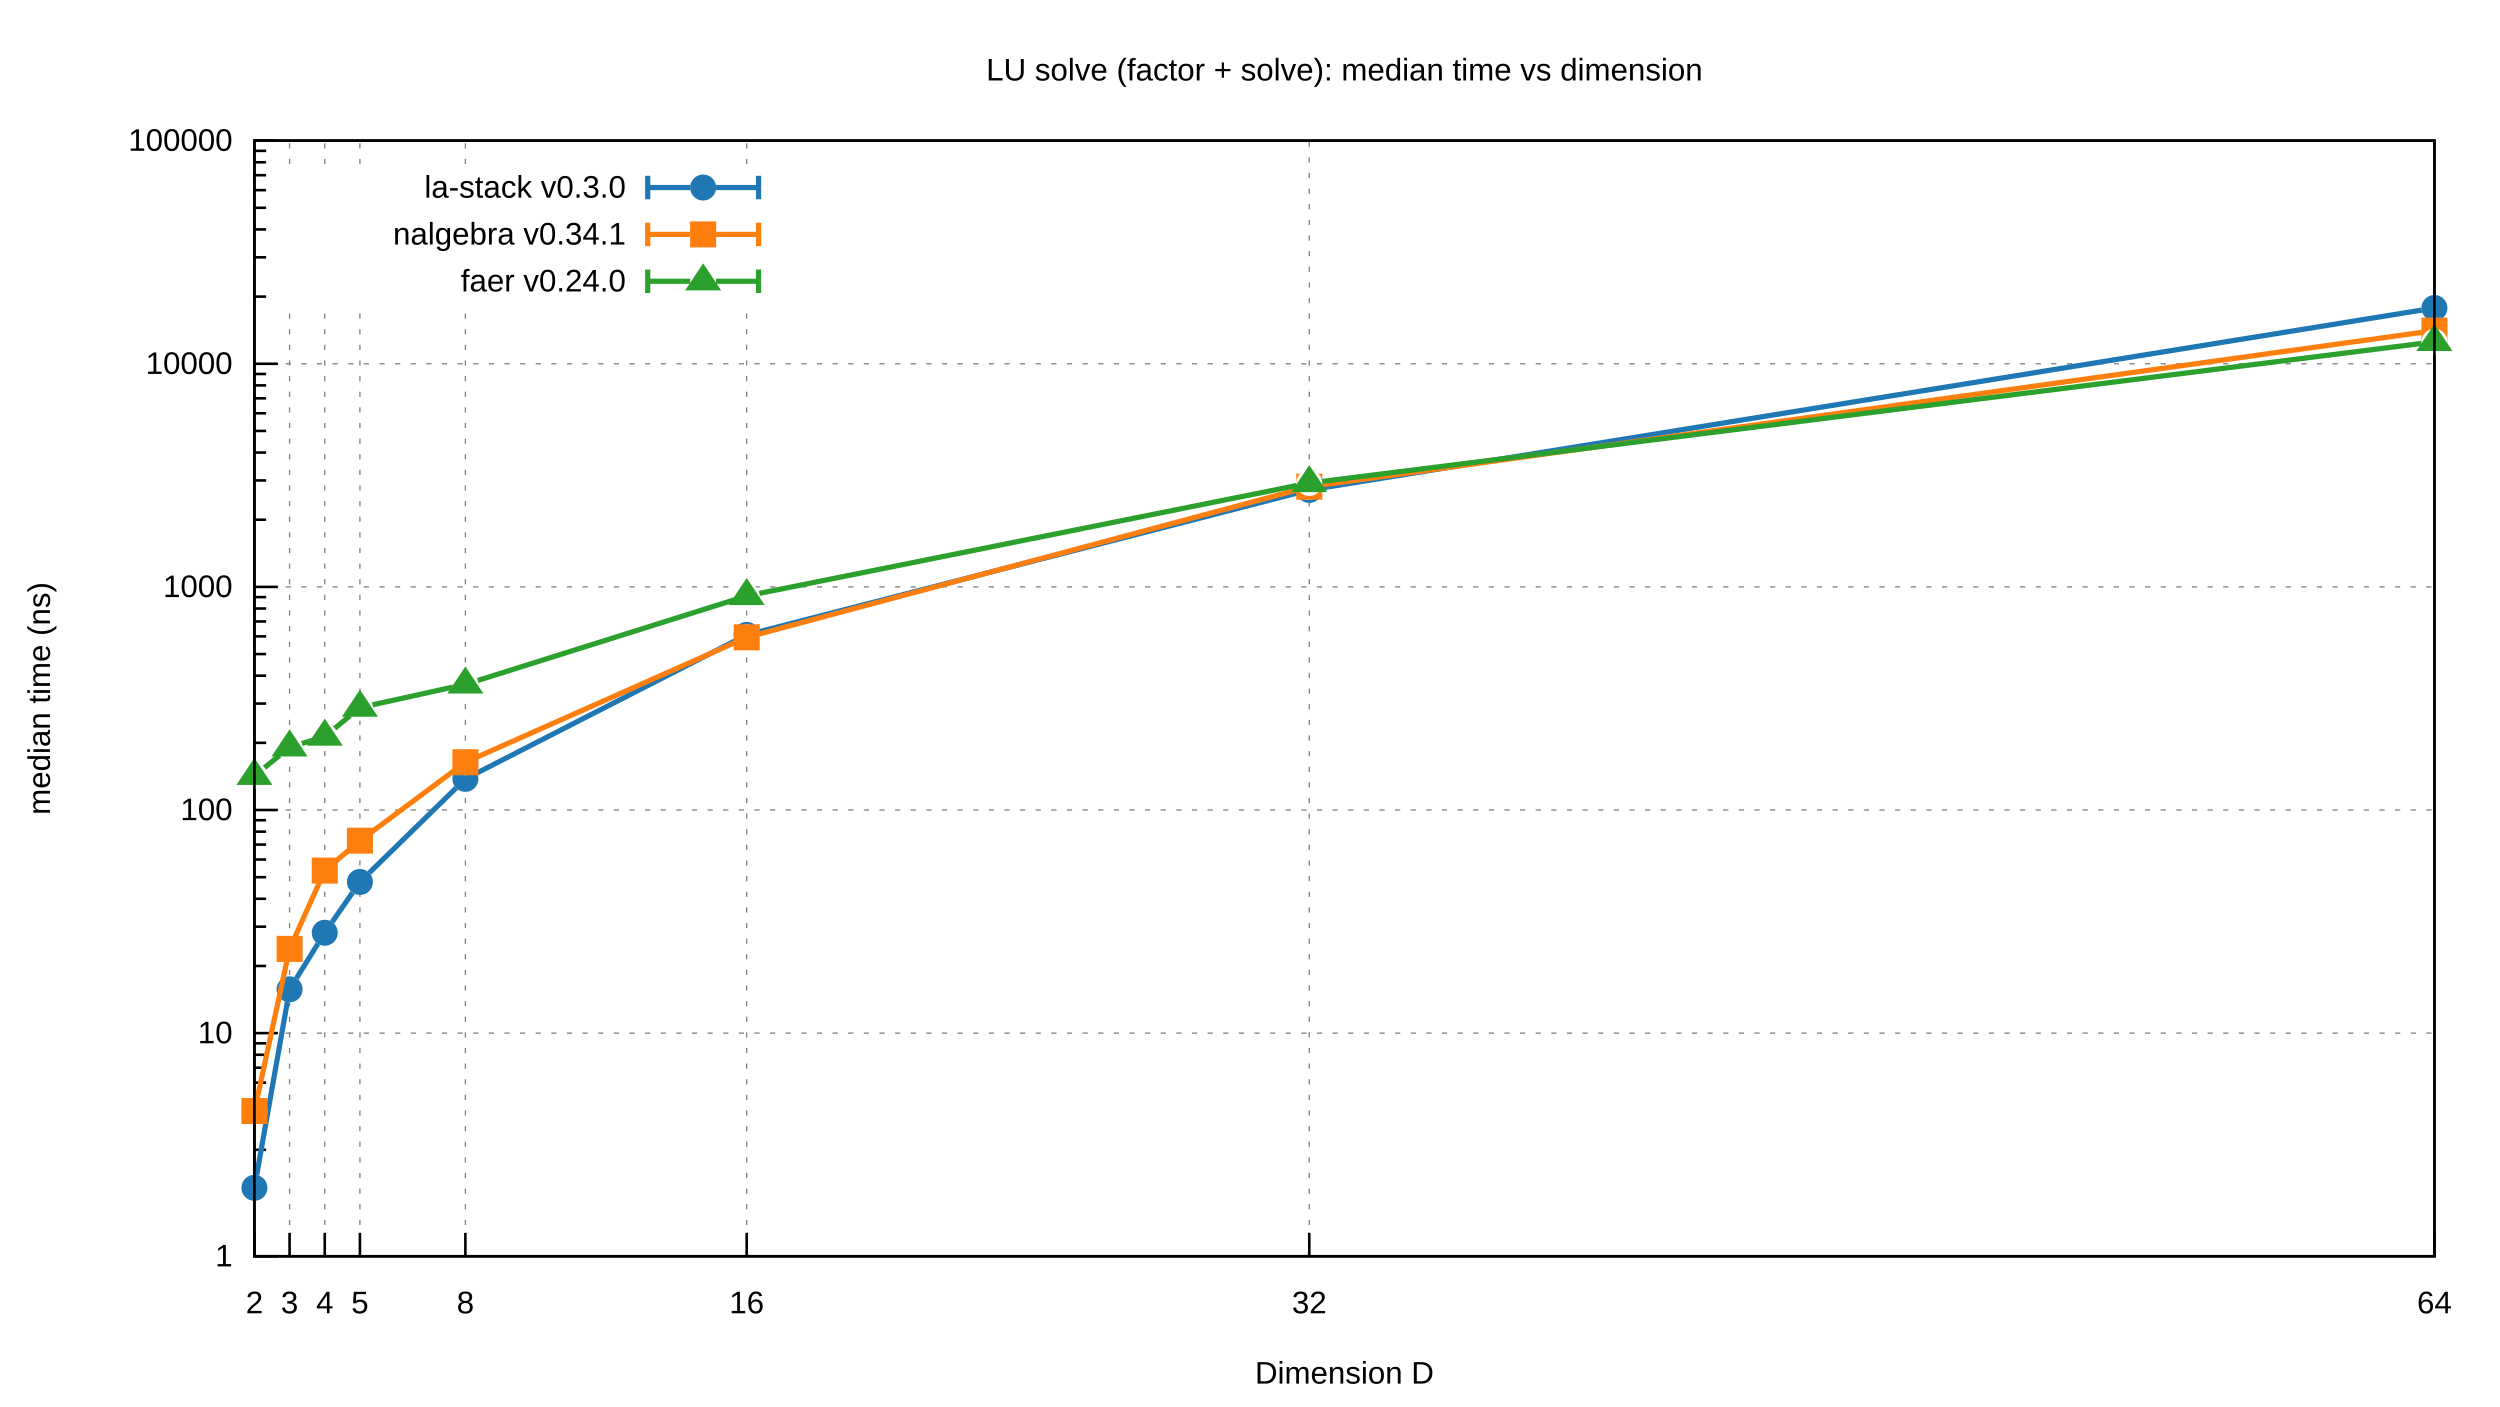
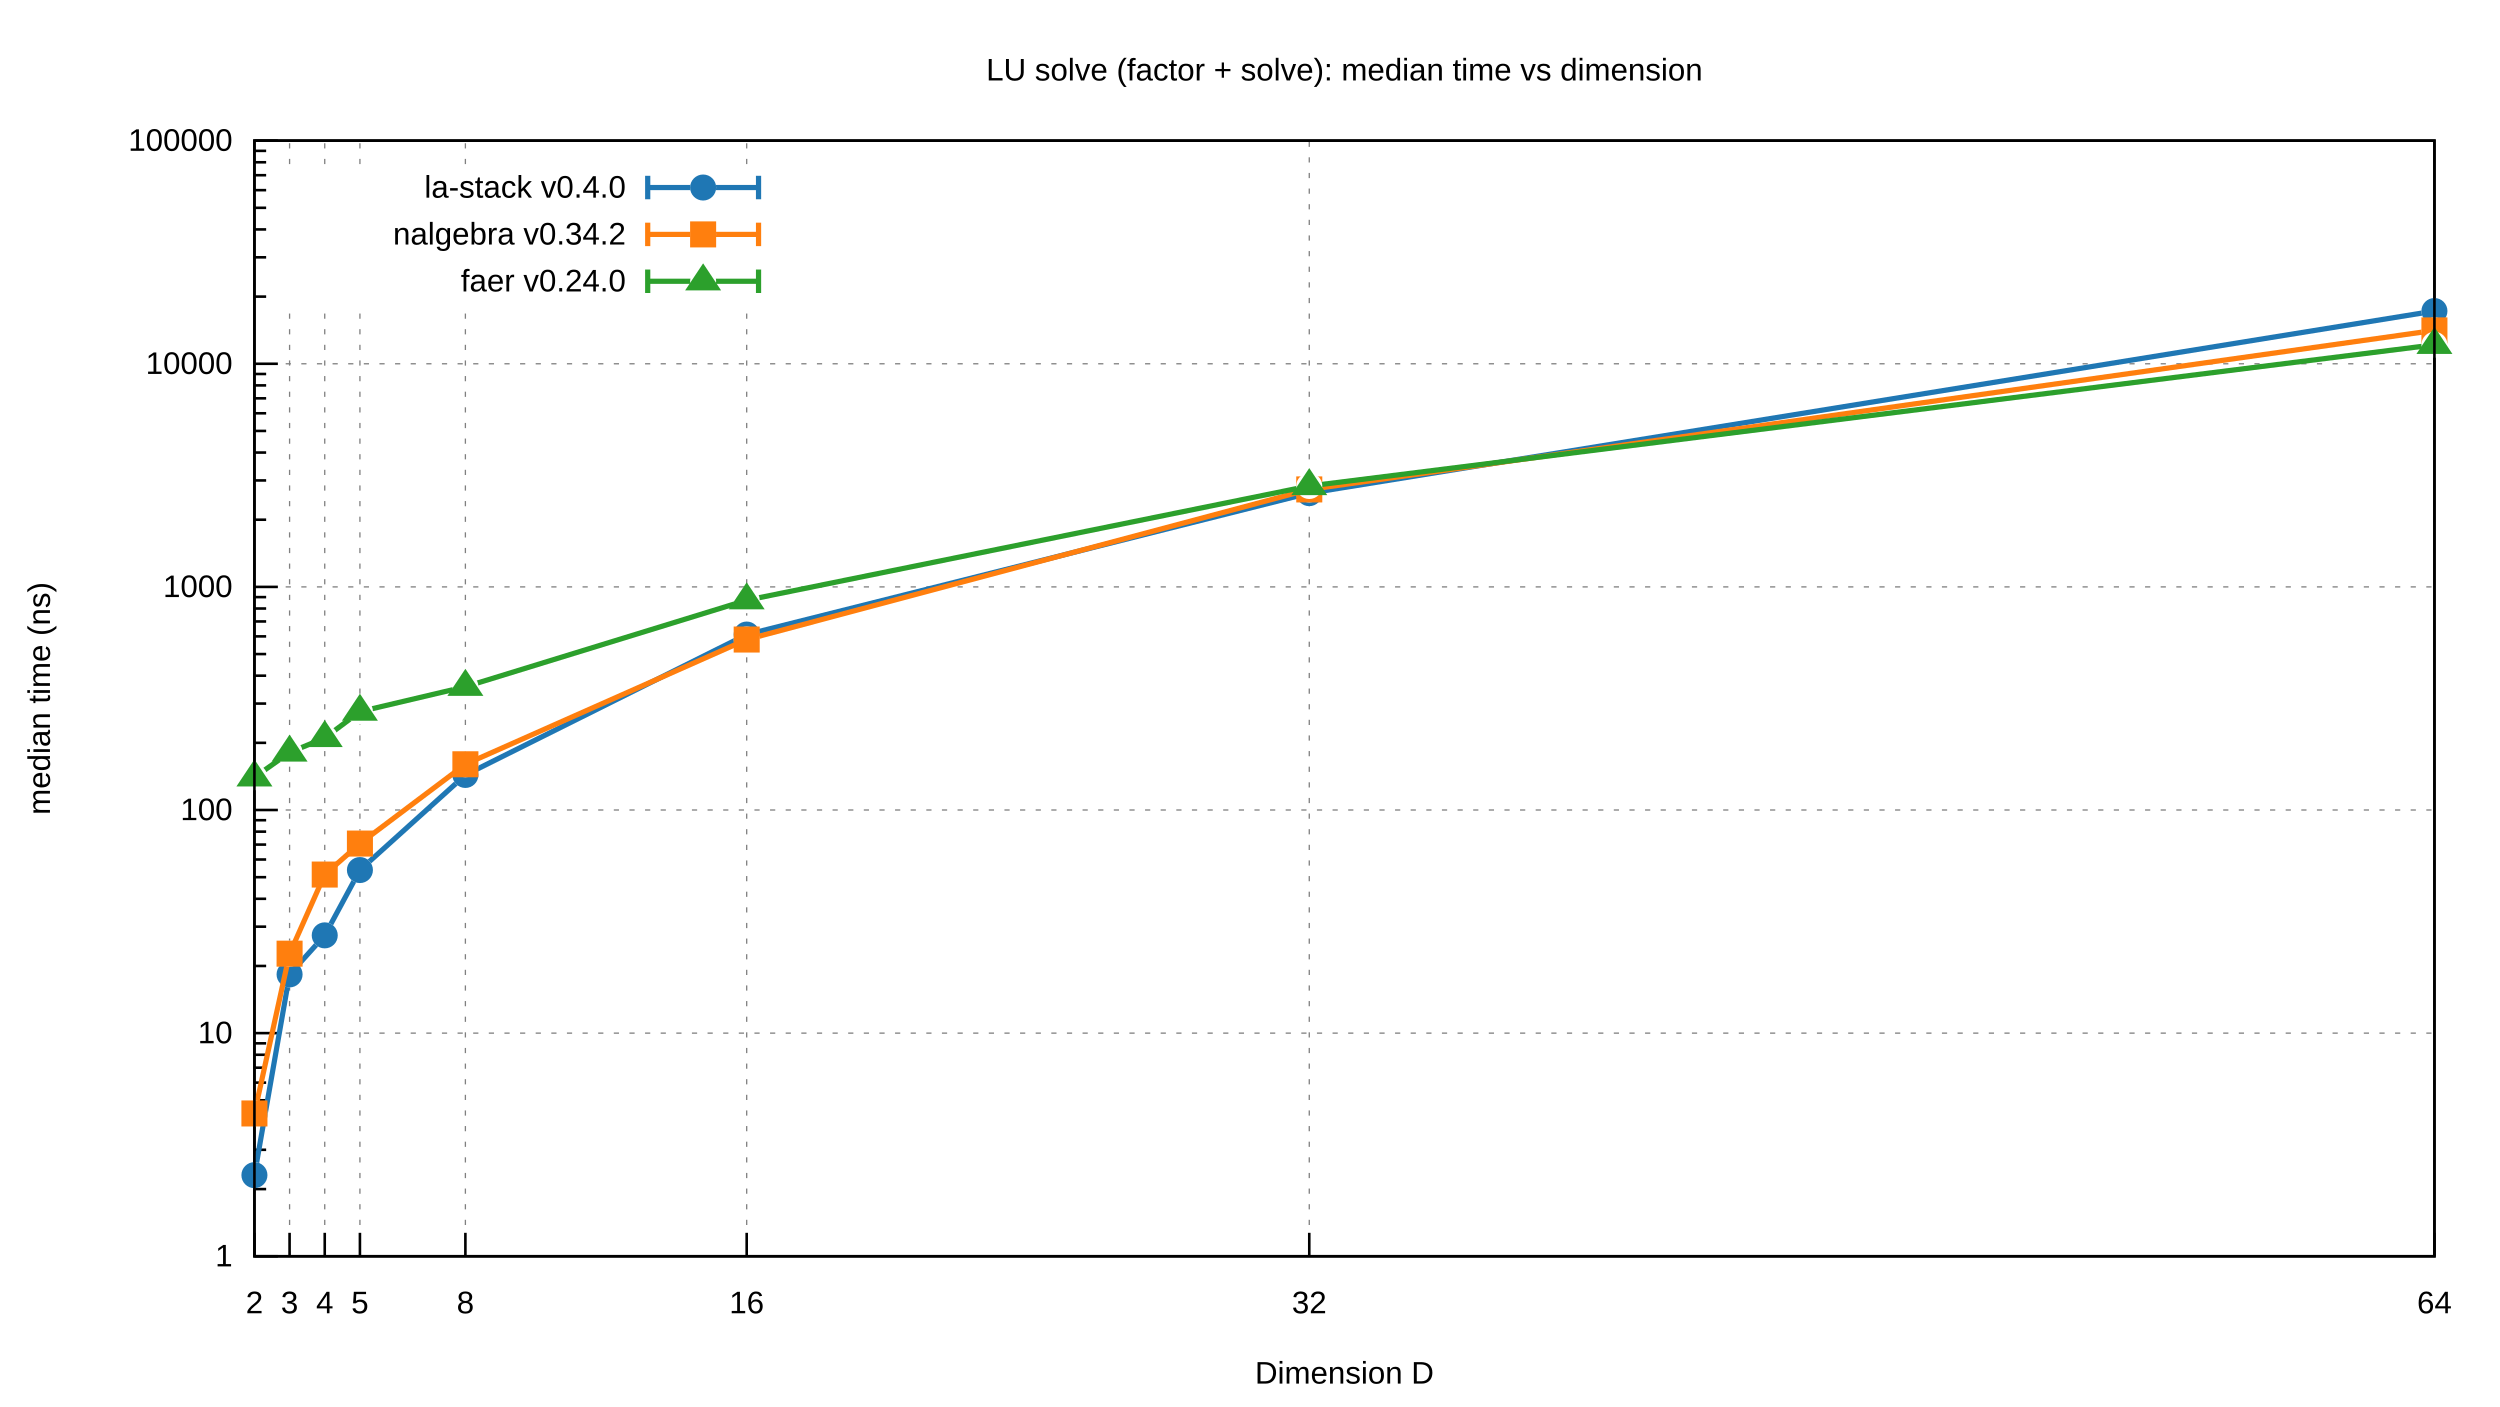
<svg xmlns="http://www.w3.org/2000/svg" xmlns:xlink="http://www.w3.org/1999/xlink" width="960" height="540" viewBox="0 0 960 540">
  <g id="gnuplot_canvas">
    <rect x="0" y="0" width="960" height="540" fill="none" />
    <defs>
      <circle id="gpDot" r="0.5" stroke-width="0.5" stroke="currentColor" />
      <path id="gpPt0" stroke-width="0.222" stroke="currentColor" d="M-1,0 h2 M0,-1 v2" />
      <path id="gpPt1" stroke-width="0.222" stroke="currentColor" d="M-1,-1 L1,1 M1,-1 L-1,1" />
      <path id="gpPt2" stroke-width="0.222" stroke="currentColor" d="M-1,0 L1,0 M0,-1 L0,1 M-1,-1 L1,1 M-1,1 L1,-1" />
      <rect id="gpPt3" stroke-width="0.222" stroke="currentColor" x="-1" y="-1" width="2" height="2" />
      <rect id="gpPt4" stroke-width="0.222" stroke="currentColor" fill="currentColor" x="-1" y="-1" width="2" height="2" />
      <circle id="gpPt5" stroke-width="0.222" stroke="currentColor" cx="0" cy="0" r="1" />
      <use xlink:href="#gpPt5" id="gpPt6" fill="currentColor" stroke="none" />
      <path id="gpPt7" stroke-width="0.222" stroke="currentColor" d="M0,-1.33 L-1.33,0.67 L1.33,0.67 z" />
      <use xlink:href="#gpPt7" id="gpPt8" fill="currentColor" stroke="none" />
      <use xlink:href="#gpPt7" id="gpPt9" stroke="currentColor" transform="rotate(180)" />
      <use xlink:href="#gpPt9" id="gpPt10" fill="currentColor" stroke="none" />
      <use xlink:href="#gpPt3" id="gpPt11" stroke="currentColor" transform="rotate(45)" />
      <use xlink:href="#gpPt11" id="gpPt12" fill="currentColor" stroke="none" />
      <path id="gpPt13" stroke-width="0.222" stroke="currentColor" d="M0,1.330 L1.265,0.411 L0.782,-1.067 L-0.782,-1.076 L-1.265,0.411 z" />
      <use xlink:href="#gpPt13" id="gpPt14" fill="currentColor" stroke="none" />
      <filter id="textbox" filterUnits="objectBoundingBox" x="0" y="0" height="1" width="1">
        <feFlood flood-color="white" flood-opacity="1" result="bgnd" />
        <feComposite in="SourceGraphic" in2="bgnd" operator="atop" />
      </filter>
      <filter id="greybox" filterUnits="objectBoundingBox" x="0" y="0" height="1" width="1">
        <feFlood flood-color="lightgrey" flood-opacity="1" result="grey" />
        <feComposite in="SourceGraphic" in2="grey" operator="atop" />
      </filter>
    </defs>
    <g fill="none" color="white" stroke="currentColor" stroke-width="1.00" stroke-linecap="butt" stroke-linejoin="miter">
</g>
    <g fill="none" color="black" stroke="currentColor" stroke-width="1.00" stroke-linecap="butt" stroke-linejoin="miter">
</g>
    <g fill="none" color="black" stroke="black" stroke-width="0.50" stroke-linecap="butt" stroke-linejoin="miter">
</g>
    <g fill="none" color="gray" stroke="currentColor" stroke-width="0.50" stroke-linecap="butt" stroke-linejoin="miter">
      <path stroke="gray" stroke-dasharray="2,4" class="gridline" d="M97.70,482.40 L934.82,482.40  " />
    </g>
    <g fill="none" color="gray" stroke="gray" stroke-width="1.00" stroke-linecap="butt" stroke-linejoin="miter">
</g>
    <g fill="none" color="black" stroke="currentColor" stroke-width="1.00" stroke-linecap="butt" stroke-linejoin="miter">
      <path stroke="black" d="M97.70,482.40 L106.70,482.40  " />
      <g transform="translate(89.31,486.30)" stroke="none" fill="black" font-family="Arial" font-size="12.00" text-anchor="end">
        <text> 1</text>
      </g>
    </g>
    <g fill="none" color="black" stroke="currentColor" stroke-width="1.00" stroke-linecap="butt" stroke-linejoin="miter">
      <path stroke="black" d="M97.70,456.61 L102.20,456.61 M97.70,441.52 L102.20,441.52 M97.70,430.82 L102.20,430.82 M97.70,422.51 L102.20,422.51   M97.70,415.73 L102.20,415.73 M97.70,409.99 L102.20,409.99 M97.70,405.03 L102.20,405.03 M97.70,400.64 L102.20,400.64    " />
    </g>
    <g fill="none" color="black" stroke="black" stroke-width="0.50" stroke-linecap="butt" stroke-linejoin="miter">
</g>
    <g fill="none" color="gray" stroke="currentColor" stroke-width="0.50" stroke-linecap="butt" stroke-linejoin="miter">
      <path stroke="gray" stroke-dasharray="2,4" class="gridline" d="M97.70,396.72 L934.82,396.72  " />
    </g>
    <g fill="none" color="gray" stroke="gray" stroke-width="1.00" stroke-linecap="butt" stroke-linejoin="miter">
</g>
    <g fill="none" color="black" stroke="currentColor" stroke-width="1.00" stroke-linecap="butt" stroke-linejoin="miter">
      <path stroke="black" d="M97.70,396.72 L106.70,396.72  " />
      <g transform="translate(89.31,400.62)" stroke="none" fill="black" font-family="Arial" font-size="12.00" text-anchor="end">
        <text> 10</text>
      </g>
    </g>
    <g fill="none" color="black" stroke="currentColor" stroke-width="1.00" stroke-linecap="butt" stroke-linejoin="miter">
      <path stroke="black" d="M97.70,370.93 L102.20,370.93 M97.70,355.84 L102.20,355.84 M97.70,345.14 L102.20,345.14 M97.70,336.84 L102.20,336.84   M97.70,330.05 L102.20,330.05 M97.70,324.32 L102.20,324.32 M97.70,319.35 L102.20,319.35 M97.70,314.96 L102.20,314.96    " />
    </g>
    <g fill="none" color="black" stroke="black" stroke-width="0.50" stroke-linecap="butt" stroke-linejoin="miter">
</g>
    <g fill="none" color="gray" stroke="currentColor" stroke-width="0.50" stroke-linecap="butt" stroke-linejoin="miter">
      <path stroke="gray" stroke-dasharray="2,4" class="gridline" d="M97.70,311.04 L934.82,311.04  " />
    </g>
    <g fill="none" color="gray" stroke="gray" stroke-width="1.00" stroke-linecap="butt" stroke-linejoin="miter">
</g>
    <g fill="none" color="black" stroke="currentColor" stroke-width="1.00" stroke-linecap="butt" stroke-linejoin="miter">
      <path stroke="black" d="M97.70,311.04 L106.70,311.04  " />
      <g transform="translate(89.31,314.94)" stroke="none" fill="black" font-family="Arial" font-size="12.00" text-anchor="end">
        <text> 100</text>
      </g>
    </g>
    <g fill="none" color="black" stroke="currentColor" stroke-width="1.00" stroke-linecap="butt" stroke-linejoin="miter">
      <path stroke="black" d="M97.70,285.25 L102.20,285.25 M97.70,270.17 L102.20,270.17 M97.70,259.46 L102.20,259.46 M97.70,251.16 L102.20,251.16   M97.70,244.37 L102.20,244.37 M97.70,238.64 L102.20,238.64 M97.70,233.67 L102.20,233.67 M97.70,229.29 L102.20,229.29    " />
    </g>
    <g fill="none" color="black" stroke="black" stroke-width="0.50" stroke-linecap="butt" stroke-linejoin="miter">
</g>
    <g fill="none" color="gray" stroke="currentColor" stroke-width="0.50" stroke-linecap="butt" stroke-linejoin="miter">
      <path stroke="gray" stroke-dasharray="2,4" class="gridline" d="M97.70,225.37 L934.82,225.37  " />
    </g>
    <g fill="none" color="gray" stroke="gray" stroke-width="1.00" stroke-linecap="butt" stroke-linejoin="miter">
</g>
    <g fill="none" color="black" stroke="currentColor" stroke-width="1.00" stroke-linecap="butt" stroke-linejoin="miter">
      <path stroke="black" d="M97.70,225.37 L106.70,225.37  " />
      <g transform="translate(89.31,229.27)" stroke="none" fill="black" font-family="Arial" font-size="12.00" text-anchor="end">
        <text> 1000</text>
      </g>
    </g>
    <g fill="none" color="black" stroke="currentColor" stroke-width="1.00" stroke-linecap="butt" stroke-linejoin="miter">
      <path stroke="black" d="M97.70,199.57 L102.20,199.57 M97.70,184.49 L102.20,184.49 M97.70,173.78 L102.20,173.78 M97.70,165.48 L102.20,165.48   M97.70,158.70 L102.20,158.70 M97.70,152.96 L102.20,152.96 M97.70,147.99 L102.20,147.99 M97.70,143.61 L102.20,143.61    " />
    </g>
    <g fill="none" color="black" stroke="black" stroke-width="0.50" stroke-linecap="butt" stroke-linejoin="miter">
</g>
    <g fill="none" color="gray" stroke="currentColor" stroke-width="0.50" stroke-linecap="butt" stroke-linejoin="miter">
      <path stroke="gray" stroke-dasharray="2,4" class="gridline" d="M97.70,139.69 L934.82,139.69  " />
    </g>
    <g fill="none" color="gray" stroke="gray" stroke-width="1.00" stroke-linecap="butt" stroke-linejoin="miter">
</g>
    <g fill="none" color="black" stroke="currentColor" stroke-width="1.00" stroke-linecap="butt" stroke-linejoin="miter">
      <path stroke="black" d="M97.70,139.69 L106.70,139.69  " />
      <g transform="translate(89.31,143.59)" stroke="none" fill="black" font-family="Arial" font-size="12.00" text-anchor="end">
        <text> 10000</text>
      </g>
    </g>
    <g fill="none" color="black" stroke="currentColor" stroke-width="1.00" stroke-linecap="butt" stroke-linejoin="miter">
      <path stroke="black" d="M97.70,113.90 L102.20,113.90 M97.70,98.81 L102.20,98.81 M97.70,88.10 L102.20,88.10 M97.70,79.80 L102.20,79.80   M97.70,73.02 L102.20,73.02 M97.70,67.28 L102.20,67.28 M97.70,62.31 L102.20,62.31 M97.70,57.93 L102.20,57.93    " />
    </g>
    <g fill="none" color="black" stroke="black" stroke-width="0.50" stroke-linecap="butt" stroke-linejoin="miter">
</g>
    <g fill="none" color="gray" stroke="currentColor" stroke-width="0.50" stroke-linecap="butt" stroke-linejoin="miter">
      <path stroke="gray" stroke-dasharray="2,4" class="gridline" d="M97.70,54.01 L934.82,54.01  " />
    </g>
    <g fill="none" color="gray" stroke="gray" stroke-width="1.00" stroke-linecap="butt" stroke-linejoin="miter">
</g>
    <g fill="none" color="black" stroke="currentColor" stroke-width="1.00" stroke-linecap="butt" stroke-linejoin="miter">
      <path stroke="black" d="M97.70,54.01 L106.70,54.01  " />
      <g transform="translate(89.31,57.91)" stroke="none" fill="black" font-family="Arial" font-size="12.00" text-anchor="end">
        <text> 100000</text>
      </g>
    </g>
    <g fill="none" color="black" stroke="currentColor" stroke-width="1.00" stroke-linecap="butt" stroke-linejoin="miter">
</g>
    <g fill="none" color="black" stroke="black" stroke-width="0.50" stroke-linecap="butt" stroke-linejoin="miter">
</g>
    <g fill="none" color="gray" stroke="currentColor" stroke-width="0.50" stroke-linecap="butt" stroke-linejoin="miter">
      <path stroke="gray" stroke-dasharray="2,4" class="gridline" d="M97.70,482.40 L97.70,54.01  " />
    </g>
    <g fill="none" color="gray" stroke="gray" stroke-width="1.00" stroke-linecap="butt" stroke-linejoin="miter">
</g>
    <g fill="none" color="black" stroke="currentColor" stroke-width="1.00" stroke-linecap="butt" stroke-linejoin="miter">
      <path stroke="black" d="M97.70,482.40 L97.70,473.40  " />
      <g transform="translate(97.70,504.30)" stroke="none" fill="black" font-family="Arial" font-size="12.00" text-anchor="middle">
        <text> 2</text>
      </g>
    </g>
    <g fill="none" color="black" stroke="currentColor" stroke-width="1.00" stroke-linecap="butt" stroke-linejoin="miter">
</g>
    <g fill="none" color="black" stroke="black" stroke-width="0.50" stroke-linecap="butt" stroke-linejoin="miter">
</g>
    <g fill="none" color="gray" stroke="currentColor" stroke-width="0.50" stroke-linecap="butt" stroke-linejoin="miter">
      <path stroke="gray" stroke-dasharray="2,4" class="gridline" d="M111.20,482.40 L111.20,117.01 M111.20,63.01 L111.20,54.01  " />
    </g>
    <g fill="none" color="gray" stroke="gray" stroke-width="1.00" stroke-linecap="butt" stroke-linejoin="miter">
</g>
    <g fill="none" color="black" stroke="currentColor" stroke-width="1.00" stroke-linecap="butt" stroke-linejoin="miter">
      <path stroke="black" d="M111.20,482.40 L111.20,473.40  " />
      <g transform="translate(111.20,504.30)" stroke="none" fill="black" font-family="Arial" font-size="12.00" text-anchor="middle">
        <text> 3</text>
      </g>
    </g>
    <g fill="none" color="black" stroke="currentColor" stroke-width="1.00" stroke-linecap="butt" stroke-linejoin="miter">
</g>
    <g fill="none" color="black" stroke="black" stroke-width="0.50" stroke-linecap="butt" stroke-linejoin="miter">
</g>
    <g fill="none" color="gray" stroke="currentColor" stroke-width="0.50" stroke-linecap="butt" stroke-linejoin="miter">
      <path stroke="gray" stroke-dasharray="2,4" class="gridline" d="M124.70,482.40 L124.70,117.01 M124.70,63.01 L124.70,54.01  " />
    </g>
    <g fill="none" color="gray" stroke="gray" stroke-width="1.00" stroke-linecap="butt" stroke-linejoin="miter">
</g>
    <g fill="none" color="black" stroke="currentColor" stroke-width="1.00" stroke-linecap="butt" stroke-linejoin="miter">
      <path stroke="black" d="M124.70,482.40 L124.70,473.40  " />
      <g transform="translate(124.70,504.30)" stroke="none" fill="black" font-family="Arial" font-size="12.00" text-anchor="middle">
        <text> 4</text>
      </g>
    </g>
    <g fill="none" color="black" stroke="currentColor" stroke-width="1.00" stroke-linecap="butt" stroke-linejoin="miter">
</g>
    <g fill="none" color="black" stroke="black" stroke-width="0.50" stroke-linecap="butt" stroke-linejoin="miter">
</g>
    <g fill="none" color="gray" stroke="currentColor" stroke-width="0.50" stroke-linecap="butt" stroke-linejoin="miter">
      <path stroke="gray" stroke-dasharray="2,4" class="gridline" d="M138.21,482.40 L138.21,117.01 M138.21,63.01 L138.21,54.01  " />
    </g>
    <g fill="none" color="gray" stroke="gray" stroke-width="1.00" stroke-linecap="butt" stroke-linejoin="miter">
</g>
    <g fill="none" color="black" stroke="currentColor" stroke-width="1.00" stroke-linecap="butt" stroke-linejoin="miter">
      <path stroke="black" d="M138.21,482.40 L138.21,473.40  " />
      <g transform="translate(138.21,504.30)" stroke="none" fill="black" font-family="Arial" font-size="12.00" text-anchor="middle">
        <text> 5</text>
      </g>
    </g>
    <g fill="none" color="black" stroke="currentColor" stroke-width="1.00" stroke-linecap="butt" stroke-linejoin="miter">
</g>
    <g fill="none" color="black" stroke="black" stroke-width="0.50" stroke-linecap="butt" stroke-linejoin="miter">
</g>
    <g fill="none" color="gray" stroke="currentColor" stroke-width="0.50" stroke-linecap="butt" stroke-linejoin="miter">
      <path stroke="gray" stroke-dasharray="2,4" class="gridline" d="M178.71,482.40 L178.71,117.01 M178.71,63.01 L178.71,54.01  " />
    </g>
    <g fill="none" color="gray" stroke="gray" stroke-width="1.00" stroke-linecap="butt" stroke-linejoin="miter">
</g>
    <g fill="none" color="black" stroke="currentColor" stroke-width="1.00" stroke-linecap="butt" stroke-linejoin="miter">
      <path stroke="black" d="M178.71,482.40 L178.71,473.40  " />
      <g transform="translate(178.71,504.30)" stroke="none" fill="black" font-family="Arial" font-size="12.00" text-anchor="middle">
        <text> 8</text>
      </g>
    </g>
    <g fill="none" color="black" stroke="currentColor" stroke-width="1.00" stroke-linecap="butt" stroke-linejoin="miter">
</g>
    <g fill="none" color="black" stroke="black" stroke-width="0.50" stroke-linecap="butt" stroke-linejoin="miter">
</g>
    <g fill="none" color="gray" stroke="currentColor" stroke-width="0.50" stroke-linecap="butt" stroke-linejoin="miter">
      <path stroke="gray" stroke-dasharray="2,4" class="gridline" d="M286.73,482.40 L286.73,117.01 M286.73,63.01 L286.73,54.01  " />
    </g>
    <g fill="none" color="gray" stroke="gray" stroke-width="1.00" stroke-linecap="butt" stroke-linejoin="miter">
</g>
    <g fill="none" color="black" stroke="currentColor" stroke-width="1.00" stroke-linecap="butt" stroke-linejoin="miter">
      <path stroke="black" d="M286.73,482.40 L286.73,473.40  " />
      <g transform="translate(286.73,504.30)" stroke="none" fill="black" font-family="Arial" font-size="12.00" text-anchor="middle">
        <text> 16</text>
      </g>
    </g>
    <g fill="none" color="black" stroke="currentColor" stroke-width="1.00" stroke-linecap="butt" stroke-linejoin="miter">
</g>
    <g fill="none" color="black" stroke="black" stroke-width="0.50" stroke-linecap="butt" stroke-linejoin="miter">
</g>
    <g fill="none" color="gray" stroke="currentColor" stroke-width="0.50" stroke-linecap="butt" stroke-linejoin="miter">
      <path stroke="gray" stroke-dasharray="2,4" class="gridline" d="M502.76,482.40 L502.76,54.01  " />
    </g>
    <g fill="none" color="gray" stroke="gray" stroke-width="1.00" stroke-linecap="butt" stroke-linejoin="miter">
</g>
    <g fill="none" color="black" stroke="currentColor" stroke-width="1.00" stroke-linecap="butt" stroke-linejoin="miter">
      <path stroke="black" d="M502.76,482.40 L502.76,473.40  " />
      <g transform="translate(502.76,504.30)" stroke="none" fill="black" font-family="Arial" font-size="12.00" text-anchor="middle">
        <text> 32</text>
      </g>
    </g>
    <g fill="none" color="black" stroke="currentColor" stroke-width="1.00" stroke-linecap="butt" stroke-linejoin="miter">
</g>
    <g fill="none" color="black" stroke="black" stroke-width="0.50" stroke-linecap="butt" stroke-linejoin="miter">
</g>
    <g fill="none" color="gray" stroke="currentColor" stroke-width="0.50" stroke-linecap="butt" stroke-linejoin="miter">
      <path stroke="gray" stroke-dasharray="2,4" class="gridline" d="M934.82,482.40 L934.82,54.01  " />
    </g>
    <g fill="none" color="gray" stroke="gray" stroke-width="1.00" stroke-linecap="butt" stroke-linejoin="miter">
</g>
    <g fill="none" color="black" stroke="currentColor" stroke-width="1.00" stroke-linecap="butt" stroke-linejoin="miter">
      <path stroke="black" d="M934.82,482.40 L934.82,473.40  " />
      <g transform="translate(934.82,504.30)" stroke="none" fill="black" font-family="Arial" font-size="12.00" text-anchor="middle">
        <text> 64</text>
      </g>
    </g>
    <g fill="none" color="black" stroke="currentColor" stroke-width="1.00" stroke-linecap="butt" stroke-linejoin="miter">
</g>
    <g fill="none" color="black" stroke="currentColor" stroke-width="1.00" stroke-linecap="butt" stroke-linejoin="miter">
      <path stroke="black" d="M97.70,54.01 L97.70,482.40 L934.82,482.40 L934.82,54.01 L97.70,54.01 Z  " />
    </g>
    <g fill="none" color="black" stroke="currentColor" stroke-width="1.00" stroke-linecap="butt" stroke-linejoin="miter">
</g>
    <g id="gnuplot_plot_1" fill="none">
      <g fill="none" color="white" stroke="black" stroke-width="2.00" stroke-linecap="butt" stroke-linejoin="miter">
</g>
      <g fill="none" color="black" stroke="currentColor" stroke-width="2.00" stroke-linecap="butt" stroke-linejoin="miter">
        <g transform="translate(240.33,75.91)" stroke="none" fill="black" font-family="Arial" font-size="12.00" text-anchor="end">
-           <text>la-stack v0.3.0</text>
+           <text>la-stack v0.4.0</text>
        </g>
      </g>
      <g fill="none" color="black" stroke="currentColor" stroke-width="2.00" stroke-linecap="butt" stroke-linejoin="miter">
-         <path stroke="rgb( 31, 119, 180)" d="M248.72,72.01 L291.28,72.01 M248.72,67.51 L248.72,76.51 M291.28,67.51 L291.28,76.51 M97.70,456.13 L111.20,379.90   L124.70,358.18 L138.21,338.67 L178.71,299.09 L286.73,243.79 L502.76,188.14 L934.82,118.28 M97.70,456.34 L97.70,455.99   M97.70,456.34 L102.20,456.34 M97.70,455.99 L102.20,455.99 M111.20,380.06 L111.20,379.54 M106.70,380.06 L115.70,380.06   M106.70,379.54 L115.70,379.54 M124.70,358.23 L124.70,358.11 M120.20,358.23 L129.20,358.23 M120.20,358.11 L129.20,358.11   M138.21,338.83 L138.21,338.52 M133.71,338.83 L142.71,338.83 M133.71,338.52 L142.71,338.52 M178.71,299.26 L178.71,298.99   M174.21,299.26 L183.21,299.26 M174.21,298.99 L183.21,298.99 M286.73,243.91 L286.73,243.61 M282.23,243.91 L291.23,243.91   M282.23,243.61 L291.23,243.61 M502.76,188.23 L502.76,188.06 M498.26,188.23 L507.26,188.23 M498.26,188.06 L507.26,188.06   M934.82,118.37 L934.82,118.19 M930.32,118.37 L934.82,118.37 M930.32,118.19 L934.82,118.19  " />
-       </g>
-       <g fill="none" color="black" stroke="currentColor" stroke-width="2.00" stroke-linecap="butt" stroke-linejoin="miter">
-         <use xlink:href="#gpPt6" transform="translate(97.70,456.13) scale(4.50)" color="white" />
-       </g>
-       <g fill="none" color="black" stroke="currentColor" stroke-width="2.00" stroke-linecap="butt" stroke-linejoin="miter">
-         <use xlink:href="#gpPt6" transform="translate(97.70,456.13) scale(4.50)" color="rgb( 31, 119, 180)" />
-         <use xlink:href="#gpPt6" transform="translate(111.20,379.90) scale(4.50)" color="white" />
-       </g>
-       <g fill="none" color="black" stroke="currentColor" stroke-width="2.00" stroke-linecap="butt" stroke-linejoin="miter">
-         <use xlink:href="#gpPt6" transform="translate(111.20,379.90) scale(4.50)" color="rgb( 31, 119, 180)" />
-         <use xlink:href="#gpPt6" transform="translate(124.70,358.18) scale(4.50)" color="white" />
-       </g>
-       <g fill="none" color="black" stroke="currentColor" stroke-width="2.00" stroke-linecap="butt" stroke-linejoin="miter">
-         <use xlink:href="#gpPt6" transform="translate(124.70,358.18) scale(4.50)" color="rgb( 31, 119, 180)" />
-         <use xlink:href="#gpPt6" transform="translate(138.21,338.67) scale(4.50)" color="white" />
-       </g>
-       <g fill="none" color="black" stroke="currentColor" stroke-width="2.00" stroke-linecap="butt" stroke-linejoin="miter">
-         <use xlink:href="#gpPt6" transform="translate(138.21,338.67) scale(4.50)" color="rgb( 31, 119, 180)" />
-         <use xlink:href="#gpPt6" transform="translate(178.71,299.09) scale(4.50)" color="white" />
-       </g>
-       <g fill="none" color="black" stroke="currentColor" stroke-width="2.00" stroke-linecap="butt" stroke-linejoin="miter">
-         <use xlink:href="#gpPt6" transform="translate(178.71,299.09) scale(4.50)" color="rgb( 31, 119, 180)" />
-         <use xlink:href="#gpPt6" transform="translate(286.73,243.79) scale(4.50)" color="white" />
-       </g>
-       <g fill="none" color="black" stroke="currentColor" stroke-width="2.00" stroke-linecap="butt" stroke-linejoin="miter">
-         <use xlink:href="#gpPt6" transform="translate(286.73,243.79) scale(4.50)" color="rgb( 31, 119, 180)" />
-         <use xlink:href="#gpPt6" transform="translate(502.76,188.14) scale(4.50)" color="white" />
-       </g>
-       <g fill="none" color="black" stroke="currentColor" stroke-width="2.00" stroke-linecap="butt" stroke-linejoin="miter">
-         <use xlink:href="#gpPt6" transform="translate(502.76,188.14) scale(4.50)" color="rgb( 31, 119, 180)" />
-         <use xlink:href="#gpPt6" transform="translate(934.82,118.28) scale(4.50)" color="white" />
-       </g>
-       <g fill="none" color="black" stroke="currentColor" stroke-width="2.00" stroke-linecap="butt" stroke-linejoin="miter">
-         <use xlink:href="#gpPt6" transform="translate(934.82,118.28) scale(4.50)" color="rgb( 31, 119, 180)" />
+         <path stroke="rgb( 31, 119, 180)" d="M248.72,72.01 L291.28,72.01 M248.72,67.51 L248.72,76.51 M291.28,67.51 L291.28,76.51 M97.70,451.26 L111.20,374.17   L124.70,359.18 L138.21,334.10 L178.71,297.58 L286.73,243.67 L502.76,189.37 L934.82,119.44 M97.70,451.35 L97.70,451.08   M97.70,451.35 L102.20,451.35 M97.70,451.08 L102.20,451.08 M111.20,374.29 L111.20,374.11 M106.70,374.29 L115.70,374.29   M106.70,374.11 L115.70,374.11 M124.70,359.20 L124.70,359.13 M120.20,359.20 L129.20,359.20 M120.20,359.13 L129.20,359.13   M138.21,334.17 L138.21,334.07 M133.71,334.17 L142.71,334.17 M133.71,334.07 L142.71,334.07 M178.71,297.71 L178.71,297.41   M174.21,297.71 L183.21,297.71 M174.21,297.41 L183.21,297.41 M286.73,243.94 L286.73,243.51 M282.23,243.94 L291.23,243.94   M282.23,243.51 L291.23,243.51 M502.76,189.43 L502.76,189.31 M498.26,189.43 L507.26,189.43 M498.26,189.31 L507.26,189.31   M934.82,119.53 L934.82,119.20 M930.32,119.53 L934.82,119.53 M930.32,119.20 L934.82,119.20  " />
+       </g>
+       <g fill="none" color="black" stroke="currentColor" stroke-width="2.00" stroke-linecap="butt" stroke-linejoin="miter">
+         <use xlink:href="#gpPt6" transform="translate(97.70,451.26) scale(4.50)" color="white" />
+       </g>
+       <g fill="none" color="black" stroke="currentColor" stroke-width="2.00" stroke-linecap="butt" stroke-linejoin="miter">
+         <use xlink:href="#gpPt6" transform="translate(97.70,451.26) scale(4.50)" color="rgb( 31, 119, 180)" />
+         <use xlink:href="#gpPt6" transform="translate(111.20,374.17) scale(4.50)" color="white" />
+       </g>
+       <g fill="none" color="black" stroke="currentColor" stroke-width="2.00" stroke-linecap="butt" stroke-linejoin="miter">
+         <use xlink:href="#gpPt6" transform="translate(111.20,374.17) scale(4.50)" color="rgb( 31, 119, 180)" />
+         <use xlink:href="#gpPt6" transform="translate(124.70,359.18) scale(4.50)" color="white" />
+       </g>
+       <g fill="none" color="black" stroke="currentColor" stroke-width="2.00" stroke-linecap="butt" stroke-linejoin="miter">
+         <use xlink:href="#gpPt6" transform="translate(124.70,359.18) scale(4.50)" color="rgb( 31, 119, 180)" />
+         <use xlink:href="#gpPt6" transform="translate(138.21,334.10) scale(4.50)" color="white" />
+       </g>
+       <g fill="none" color="black" stroke="currentColor" stroke-width="2.00" stroke-linecap="butt" stroke-linejoin="miter">
+         <use xlink:href="#gpPt6" transform="translate(138.21,334.10) scale(4.50)" color="rgb( 31, 119, 180)" />
+         <use xlink:href="#gpPt6" transform="translate(178.71,297.58) scale(4.50)" color="white" />
+       </g>
+       <g fill="none" color="black" stroke="currentColor" stroke-width="2.00" stroke-linecap="butt" stroke-linejoin="miter">
+         <use xlink:href="#gpPt6" transform="translate(178.71,297.58) scale(4.50)" color="rgb( 31, 119, 180)" />
+         <use xlink:href="#gpPt6" transform="translate(286.73,243.67) scale(4.50)" color="white" />
+       </g>
+       <g fill="none" color="black" stroke="currentColor" stroke-width="2.00" stroke-linecap="butt" stroke-linejoin="miter">
+         <use xlink:href="#gpPt6" transform="translate(286.73,243.67) scale(4.50)" color="rgb( 31, 119, 180)" />
+         <use xlink:href="#gpPt6" transform="translate(502.76,189.37) scale(4.50)" color="white" />
+       </g>
+       <g fill="none" color="black" stroke="currentColor" stroke-width="2.00" stroke-linecap="butt" stroke-linejoin="miter">
+         <use xlink:href="#gpPt6" transform="translate(502.76,189.37) scale(4.50)" color="rgb( 31, 119, 180)" />
+         <use xlink:href="#gpPt6" transform="translate(934.82,119.44) scale(4.50)" color="white" />
+       </g>
+       <g fill="none" color="black" stroke="currentColor" stroke-width="2.00" stroke-linecap="butt" stroke-linejoin="miter">
+         <use xlink:href="#gpPt6" transform="translate(934.82,119.44) scale(4.50)" color="rgb( 31, 119, 180)" />
        <use xlink:href="#gpPt6" transform="translate(270.00,72.01) scale(4.50)" color="white" />
      </g>
      <g fill="none" color="black" stroke="currentColor" stroke-width="2.00" stroke-linecap="butt" stroke-linejoin="miter">
        <use xlink:href="#gpPt6" transform="translate(270.00,72.01) scale(4.50)" color="rgb( 31, 119, 180)" />
      </g>
    </g>
    <g id="gnuplot_plot_2" fill="none">
      <g fill="none" color="black" stroke="currentColor" stroke-width="2.00" stroke-linecap="butt" stroke-linejoin="miter">
        <g transform="translate(240.33,93.91)" stroke="none" fill="black" font-family="Arial" font-size="12.00" text-anchor="end">
-           <text>nalgebra v0.34.1</text>
+           <text>nalgebra v0.34.2</text>
        </g>
      </g>
      <g fill="none" color="black" stroke="currentColor" stroke-width="2.00" stroke-linecap="butt" stroke-linejoin="miter">
-         <path stroke="rgb(255, 127,  14)" d="M248.72,90.01 L291.28,90.01 M248.72,85.51 L248.72,94.51 M291.28,85.51 L291.28,94.51 M97.70,426.63 L111.20,364.37   L124.70,334.31 L138.21,322.82 L178.71,292.70 L286.73,244.74 L502.76,186.89 L934.82,126.95 M97.70,426.69 L97.70,426.54   M97.70,426.69 L102.20,426.69 M97.70,426.54 L102.20,426.54 M111.20,364.62 L111.20,364.01 M106.70,364.62 L115.70,364.62   M106.70,364.01 L115.70,364.01 M124.70,334.42 L124.70,334.12 M120.20,334.42 L129.20,334.42 M120.20,334.12 L129.20,334.12   M138.21,322.90 L138.21,322.72 M133.71,322.90 L142.71,322.90 M133.71,322.72 L142.71,322.72 M178.71,293.03 L178.71,292.29   M174.21,293.03 L183.21,293.03 M174.21,292.29 L183.21,292.29 M286.73,244.81 L286.73,244.61 M282.23,244.81 L291.23,244.81   M282.23,244.61 L291.23,244.61 M502.76,186.95 L502.76,186.80 M498.26,186.95 L507.26,186.95 M498.26,186.80 L507.26,186.80   M934.82,127.05 L934.82,126.88 M930.32,127.05 L934.82,127.05 M930.32,126.88 L934.82,126.88  " />
-       </g>
-       <g fill="none" color="black" stroke="currentColor" stroke-width="2.00" stroke-linecap="butt" stroke-linejoin="miter">
-         <use xlink:href="#gpPt6" transform="translate(97.70,426.63) scale(4.50)" color="white" />
-       </g>
-       <g fill="none" color="black" stroke="currentColor" stroke-width="2.00" stroke-linecap="butt" stroke-linejoin="miter">
-         <use xlink:href="#gpPt4" transform="translate(97.70,426.63) scale(4.50)" color="rgb(255, 127,  14)" />
-         <use xlink:href="#gpPt6" transform="translate(111.20,364.37) scale(4.50)" color="white" />
-       </g>
-       <g fill="none" color="black" stroke="currentColor" stroke-width="2.00" stroke-linecap="butt" stroke-linejoin="miter">
-         <use xlink:href="#gpPt4" transform="translate(111.20,364.37) scale(4.50)" color="rgb(255, 127,  14)" />
-         <use xlink:href="#gpPt6" transform="translate(124.70,334.31) scale(4.50)" color="white" />
-       </g>
-       <g fill="none" color="black" stroke="currentColor" stroke-width="2.00" stroke-linecap="butt" stroke-linejoin="miter">
-         <use xlink:href="#gpPt4" transform="translate(124.70,334.31) scale(4.50)" color="rgb(255, 127,  14)" />
-         <use xlink:href="#gpPt6" transform="translate(138.21,322.82) scale(4.50)" color="white" />
-       </g>
-       <g fill="none" color="black" stroke="currentColor" stroke-width="2.00" stroke-linecap="butt" stroke-linejoin="miter">
-         <use xlink:href="#gpPt4" transform="translate(138.21,322.82) scale(4.50)" color="rgb(255, 127,  14)" />
-         <use xlink:href="#gpPt6" transform="translate(178.71,292.70) scale(4.50)" color="white" />
-       </g>
-       <g fill="none" color="black" stroke="currentColor" stroke-width="2.00" stroke-linecap="butt" stroke-linejoin="miter">
-         <use xlink:href="#gpPt4" transform="translate(178.71,292.70) scale(4.50)" color="rgb(255, 127,  14)" />
-         <use xlink:href="#gpPt6" transform="translate(286.73,244.74) scale(4.50)" color="white" />
-       </g>
-       <g fill="none" color="black" stroke="currentColor" stroke-width="2.00" stroke-linecap="butt" stroke-linejoin="miter">
-         <use xlink:href="#gpPt4" transform="translate(286.73,244.74) scale(4.50)" color="rgb(255, 127,  14)" />
-         <use xlink:href="#gpPt6" transform="translate(502.76,186.89) scale(4.50)" color="white" />
-       </g>
-       <g fill="none" color="black" stroke="currentColor" stroke-width="2.00" stroke-linecap="butt" stroke-linejoin="miter">
-         <use xlink:href="#gpPt4" transform="translate(502.76,186.89) scale(4.50)" color="rgb(255, 127,  14)" />
-         <use xlink:href="#gpPt6" transform="translate(934.82,126.95) scale(4.50)" color="white" />
-       </g>
-       <g fill="none" color="black" stroke="currentColor" stroke-width="2.00" stroke-linecap="butt" stroke-linejoin="miter">
-         <use xlink:href="#gpPt4" transform="translate(934.82,126.95) scale(4.50)" color="rgb(255, 127,  14)" />
+         <path stroke="rgb(255, 127,  14)" d="M248.72,90.01 L291.28,90.01 M248.72,85.51 L248.72,94.51 M291.28,85.51 L291.28,94.51 M97.70,427.57 L111.20,366.21   L124.70,335.83 L138.21,323.93 L178.71,293.48 L286.73,245.58 L502.76,187.94 L934.82,126.87 M97.70,427.63 L97.70,427.53   M97.70,427.63 L102.20,427.63 M97.70,427.53 L102.20,427.53 M111.20,366.44 L111.20,365.87 M106.70,366.44 L115.70,366.44   M106.70,365.87 L115.70,365.87 M124.70,335.88 L124.70,335.75 M120.20,335.88 L129.20,335.88 M120.20,335.75 L129.20,335.75   M138.21,324.01 L138.21,323.89 M133.71,324.01 L142.71,324.01 M133.71,323.89 L142.71,323.89 M178.71,294.08 L178.71,292.98   M174.21,294.08 L183.21,294.08 M174.21,292.98 L183.21,292.98 M286.73,245.72 L286.73,245.56 M282.23,245.72 L291.23,245.72   M282.23,245.56 L291.23,245.56 M502.76,187.96 L502.76,187.89 M498.26,187.96 L507.26,187.96 M498.26,187.89 L507.26,187.89   M934.82,127.26 L934.82,126.74 M930.32,127.26 L934.82,127.26 M930.32,126.74 L934.82,126.74  " />
+       </g>
+       <g fill="none" color="black" stroke="currentColor" stroke-width="2.00" stroke-linecap="butt" stroke-linejoin="miter">
+         <use xlink:href="#gpPt6" transform="translate(97.70,427.57) scale(4.50)" color="white" />
+       </g>
+       <g fill="none" color="black" stroke="currentColor" stroke-width="2.00" stroke-linecap="butt" stroke-linejoin="miter">
+         <use xlink:href="#gpPt4" transform="translate(97.70,427.57) scale(4.50)" color="rgb(255, 127,  14)" />
+         <use xlink:href="#gpPt6" transform="translate(111.20,366.21) scale(4.50)" color="white" />
+       </g>
+       <g fill="none" color="black" stroke="currentColor" stroke-width="2.00" stroke-linecap="butt" stroke-linejoin="miter">
+         <use xlink:href="#gpPt4" transform="translate(111.20,366.21) scale(4.50)" color="rgb(255, 127,  14)" />
+         <use xlink:href="#gpPt6" transform="translate(124.70,335.83) scale(4.50)" color="white" />
+       </g>
+       <g fill="none" color="black" stroke="currentColor" stroke-width="2.00" stroke-linecap="butt" stroke-linejoin="miter">
+         <use xlink:href="#gpPt4" transform="translate(124.70,335.83) scale(4.50)" color="rgb(255, 127,  14)" />
+         <use xlink:href="#gpPt6" transform="translate(138.21,323.93) scale(4.50)" color="white" />
+       </g>
+       <g fill="none" color="black" stroke="currentColor" stroke-width="2.00" stroke-linecap="butt" stroke-linejoin="miter">
+         <use xlink:href="#gpPt4" transform="translate(138.21,323.93) scale(4.50)" color="rgb(255, 127,  14)" />
+         <use xlink:href="#gpPt6" transform="translate(178.71,293.48) scale(4.50)" color="white" />
+       </g>
+       <g fill="none" color="black" stroke="currentColor" stroke-width="2.00" stroke-linecap="butt" stroke-linejoin="miter">
+         <use xlink:href="#gpPt4" transform="translate(178.71,293.48) scale(4.50)" color="rgb(255, 127,  14)" />
+         <use xlink:href="#gpPt6" transform="translate(286.73,245.58) scale(4.50)" color="white" />
+       </g>
+       <g fill="none" color="black" stroke="currentColor" stroke-width="2.00" stroke-linecap="butt" stroke-linejoin="miter">
+         <use xlink:href="#gpPt4" transform="translate(286.73,245.58) scale(4.50)" color="rgb(255, 127,  14)" />
+         <use xlink:href="#gpPt6" transform="translate(502.76,187.94) scale(4.50)" color="white" />
+       </g>
+       <g fill="none" color="black" stroke="currentColor" stroke-width="2.00" stroke-linecap="butt" stroke-linejoin="miter">
+         <use xlink:href="#gpPt4" transform="translate(502.76,187.94) scale(4.50)" color="rgb(255, 127,  14)" />
+         <use xlink:href="#gpPt6" transform="translate(934.82,126.87) scale(4.50)" color="white" />
+       </g>
+       <g fill="none" color="black" stroke="currentColor" stroke-width="2.00" stroke-linecap="butt" stroke-linejoin="miter">
+         <use xlink:href="#gpPt4" transform="translate(934.82,126.87) scale(4.50)" color="rgb(255, 127,  14)" />
        <use xlink:href="#gpPt6" transform="translate(270.00,90.01) scale(4.50)" color="white" />
      </g>
      <g fill="none" color="black" stroke="currentColor" stroke-width="2.00" stroke-linecap="butt" stroke-linejoin="miter">
        <use xlink:href="#gpPt4" transform="translate(270.00,90.01) scale(4.50)" color="rgb(255, 127,  14)" />
      </g>
    </g>
    <g id="gnuplot_plot_3" fill="none">
      <g fill="none" color="black" stroke="currentColor" stroke-width="2.00" stroke-linecap="butt" stroke-linejoin="miter">
        <g transform="translate(240.33,111.91)" stroke="none" fill="black" font-family="Arial" font-size="12.00" text-anchor="end">
          <text>faer v0.24.0</text>
        </g>
      </g>
      <g fill="none" color="black" stroke="currentColor" stroke-width="2.00" stroke-linecap="butt" stroke-linejoin="miter">
-         <path stroke="rgb( 44, 160,  44)" d="M248.72,108.01 L291.28,108.01 M248.72,103.51 L248.72,112.51 M291.28,103.51 L291.28,112.51 M97.70,297.90 L111.20,286.96   L124.70,282.82 L138.21,271.71 L178.71,262.79 L286.73,228.83 L502.76,185.47 L934.82,131.26 M97.70,298.04 L97.70,297.68   M97.70,298.04 L102.20,298.04 M97.70,297.68 L102.20,297.68 M111.20,287.23 L111.20,286.77 M106.70,287.23 L115.70,287.23   M106.70,286.77 L115.70,286.77 M124.70,283.02 L124.70,282.65 M120.20,283.02 L129.20,283.02 M120.20,282.65 L129.20,282.65   M138.21,271.86 L138.21,271.40 M133.71,271.86 L142.71,271.86 M133.71,271.40 L142.71,271.40 M178.71,262.91 L178.71,262.69   M174.21,262.91 L183.21,262.91 M174.21,262.69 L183.21,262.69 M286.73,228.95 L286.73,228.65 M282.23,228.95 L291.23,228.95   M282.23,228.65 L291.23,228.65 M502.76,185.50 L502.76,185.38 M498.26,185.50 L507.26,185.50 M498.26,185.38 L507.26,185.38   M934.82,131.31 L934.82,131.19 M930.32,131.31 L934.82,131.31 M930.32,131.19 L934.82,131.19  " />
-       </g>
-       <g fill="none" color="black" stroke="currentColor" stroke-width="2.00" stroke-linecap="butt" stroke-linejoin="miter">
-         <use xlink:href="#gpPt6" transform="translate(97.70,297.90) scale(4.50)" color="white" />
-       </g>
-       <g fill="none" color="black" stroke="currentColor" stroke-width="2.00" stroke-linecap="butt" stroke-linejoin="miter">
-         <use xlink:href="#gpPt8" transform="translate(97.70,297.90) scale(4.50)" color="rgb( 44, 160,  44)" />
-         <use xlink:href="#gpPt6" transform="translate(111.20,286.96) scale(4.50)" color="white" />
-       </g>
-       <g fill="none" color="black" stroke="currentColor" stroke-width="2.00" stroke-linecap="butt" stroke-linejoin="miter">
-         <use xlink:href="#gpPt8" transform="translate(111.20,286.96) scale(4.50)" color="rgb( 44, 160,  44)" />
-         <use xlink:href="#gpPt6" transform="translate(124.70,282.82) scale(4.50)" color="white" />
-       </g>
-       <g fill="none" color="black" stroke="currentColor" stroke-width="2.00" stroke-linecap="butt" stroke-linejoin="miter">
-         <use xlink:href="#gpPt8" transform="translate(124.70,282.82) scale(4.50)" color="rgb( 44, 160,  44)" />
-         <use xlink:href="#gpPt6" transform="translate(138.21,271.71) scale(4.50)" color="white" />
-       </g>
-       <g fill="none" color="black" stroke="currentColor" stroke-width="2.00" stroke-linecap="butt" stroke-linejoin="miter">
-         <use xlink:href="#gpPt8" transform="translate(138.21,271.71) scale(4.50)" color="rgb( 44, 160,  44)" />
-         <use xlink:href="#gpPt6" transform="translate(178.71,262.79) scale(4.50)" color="white" />
-       </g>
-       <g fill="none" color="black" stroke="currentColor" stroke-width="2.00" stroke-linecap="butt" stroke-linejoin="miter">
-         <use xlink:href="#gpPt8" transform="translate(178.71,262.79) scale(4.50)" color="rgb( 44, 160,  44)" />
-         <use xlink:href="#gpPt6" transform="translate(286.73,228.83) scale(4.50)" color="white" />
-       </g>
-       <g fill="none" color="black" stroke="currentColor" stroke-width="2.00" stroke-linecap="butt" stroke-linejoin="miter">
-         <use xlink:href="#gpPt8" transform="translate(286.73,228.83) scale(4.50)" color="rgb( 44, 160,  44)" />
-         <use xlink:href="#gpPt6" transform="translate(502.76,185.47) scale(4.50)" color="white" />
-       </g>
-       <g fill="none" color="black" stroke="currentColor" stroke-width="2.00" stroke-linecap="butt" stroke-linejoin="miter">
-         <use xlink:href="#gpPt8" transform="translate(502.76,185.47) scale(4.50)" color="rgb( 44, 160,  44)" />
-         <use xlink:href="#gpPt6" transform="translate(934.82,131.26) scale(4.50)" color="white" />
-       </g>
-       <g fill="none" color="black" stroke="currentColor" stroke-width="2.00" stroke-linecap="butt" stroke-linejoin="miter">
-         <use xlink:href="#gpPt8" transform="translate(934.82,131.26) scale(4.50)" color="rgb( 44, 160,  44)" />
+         <path stroke="rgb( 44, 160,  44)" d="M248.72,108.01 L291.28,108.01 M248.72,103.51 L248.72,112.51 M291.28,103.51 L291.28,112.51 M97.70,298.48 L111.20,288.95   L124.70,283.36 L138.21,273.26 L178.71,263.70 L286.73,230.48 L502.76,186.62 L934.82,132.40 M97.70,298.65 L97.70,298.40   M97.70,298.65 L102.20,298.65 M97.70,298.40 L102.20,298.40 M111.20,289.09 L111.20,288.82 M106.70,289.09 L115.70,289.09   M106.70,288.82 L115.70,288.82 M124.70,283.42 L124.70,283.24 M120.20,283.42 L129.20,283.42 M120.20,283.24 L129.20,283.24   M138.21,273.37 L138.21,273.12 M133.71,273.37 L142.71,273.37 M133.71,273.12 L142.71,273.12 M178.71,263.79 L178.71,263.61   M174.21,263.79 L183.21,263.79 M174.21,263.61 L183.21,263.61 M286.73,230.57 L286.73,230.39 M282.23,230.57 L291.23,230.57   M282.23,230.39 L291.23,230.39 M502.76,186.67 L502.76,186.56 M498.26,186.67 L507.26,186.67 M498.26,186.56 L507.26,186.56   M934.82,132.48 L934.82,132.35 M930.32,132.48 L934.82,132.48 M930.32,132.35 L934.82,132.35  " />
+       </g>
+       <g fill="none" color="black" stroke="currentColor" stroke-width="2.00" stroke-linecap="butt" stroke-linejoin="miter">
+         <use xlink:href="#gpPt6" transform="translate(97.70,298.48) scale(4.50)" color="white" />
+       </g>
+       <g fill="none" color="black" stroke="currentColor" stroke-width="2.00" stroke-linecap="butt" stroke-linejoin="miter">
+         <use xlink:href="#gpPt8" transform="translate(97.70,298.48) scale(4.50)" color="rgb( 44, 160,  44)" />
+         <use xlink:href="#gpPt6" transform="translate(111.20,288.95) scale(4.50)" color="white" />
+       </g>
+       <g fill="none" color="black" stroke="currentColor" stroke-width="2.00" stroke-linecap="butt" stroke-linejoin="miter">
+         <use xlink:href="#gpPt8" transform="translate(111.20,288.95) scale(4.50)" color="rgb( 44, 160,  44)" />
+         <use xlink:href="#gpPt6" transform="translate(124.70,283.36) scale(4.50)" color="white" />
+       </g>
+       <g fill="none" color="black" stroke="currentColor" stroke-width="2.00" stroke-linecap="butt" stroke-linejoin="miter">
+         <use xlink:href="#gpPt8" transform="translate(124.70,283.36) scale(4.50)" color="rgb( 44, 160,  44)" />
+         <use xlink:href="#gpPt6" transform="translate(138.21,273.26) scale(4.50)" color="white" />
+       </g>
+       <g fill="none" color="black" stroke="currentColor" stroke-width="2.00" stroke-linecap="butt" stroke-linejoin="miter">
+         <use xlink:href="#gpPt8" transform="translate(138.21,273.26) scale(4.50)" color="rgb( 44, 160,  44)" />
+         <use xlink:href="#gpPt6" transform="translate(178.71,263.70) scale(4.50)" color="white" />
+       </g>
+       <g fill="none" color="black" stroke="currentColor" stroke-width="2.00" stroke-linecap="butt" stroke-linejoin="miter">
+         <use xlink:href="#gpPt8" transform="translate(178.71,263.70) scale(4.50)" color="rgb( 44, 160,  44)" />
+         <use xlink:href="#gpPt6" transform="translate(286.73,230.48) scale(4.50)" color="white" />
+       </g>
+       <g fill="none" color="black" stroke="currentColor" stroke-width="2.00" stroke-linecap="butt" stroke-linejoin="miter">
+         <use xlink:href="#gpPt8" transform="translate(286.73,230.48) scale(4.50)" color="rgb( 44, 160,  44)" />
+         <use xlink:href="#gpPt6" transform="translate(502.76,186.62) scale(4.50)" color="white" />
+       </g>
+       <g fill="none" color="black" stroke="currentColor" stroke-width="2.00" stroke-linecap="butt" stroke-linejoin="miter">
+         <use xlink:href="#gpPt8" transform="translate(502.76,186.62) scale(4.50)" color="rgb( 44, 160,  44)" />
+         <use xlink:href="#gpPt6" transform="translate(934.82,132.40) scale(4.50)" color="white" />
+       </g>
+       <g fill="none" color="black" stroke="currentColor" stroke-width="2.00" stroke-linecap="butt" stroke-linejoin="miter">
+         <use xlink:href="#gpPt8" transform="translate(934.82,132.40) scale(4.50)" color="rgb( 44, 160,  44)" />
        <use xlink:href="#gpPt6" transform="translate(270.00,108.01) scale(4.50)" color="white" />
      </g>
      <g fill="none" color="black" stroke="currentColor" stroke-width="2.00" stroke-linecap="butt" stroke-linejoin="miter">
        <use xlink:href="#gpPt8" transform="translate(270.00,108.01) scale(4.50)" color="rgb( 44, 160,  44)" />
      </g>
    </g>
    <g fill="none" color="black" stroke="currentColor" stroke-width="2.00" stroke-linecap="butt" stroke-linejoin="miter">
</g>
    <g fill="none" color="black" stroke="black" stroke-width="1.00" stroke-linecap="butt" stroke-linejoin="miter">
</g>
    <g fill="none" color="black" stroke="currentColor" stroke-width="1.00" stroke-linecap="butt" stroke-linejoin="miter">
      <path stroke="black" d="M97.70,54.01 L97.70,482.40 L934.82,482.40 L934.82,54.01 L97.70,54.01 Z  " />
      <g transform="translate(19.18,268.21) rotate(270.00)" stroke="none" fill="black" font-family="Arial" font-size="12.00" text-anchor="middle">
        <text>median time (ns)</text>
      </g>
    </g>
    <g fill="none" color="black" stroke="currentColor" stroke-width="1.00" stroke-linecap="butt" stroke-linejoin="miter">
      <g transform="translate(516.26,531.30)" stroke="none" fill="black" font-family="Arial" font-size="12.00" text-anchor="middle">
        <text>Dimension D</text>
      </g>
    </g>
    <g fill="none" color="black" stroke="currentColor" stroke-width="1.00" stroke-linecap="butt" stroke-linejoin="miter">
</g>
    <g fill="none" color="black" stroke="currentColor" stroke-width="1.00" stroke-linecap="butt" stroke-linejoin="miter">
      <g transform="translate(516.26,30.91)" stroke="none" fill="black" font-family="Arial" font-size="12.00" text-anchor="middle">
        <text>LU solve (factor + solve): median time vs dimension</text>
      </g>
    </g>
    <g fill="none" color="black" stroke="currentColor" stroke-width="1.00" stroke-linecap="butt" stroke-linejoin="miter">
</g>
  </g>
</svg>
